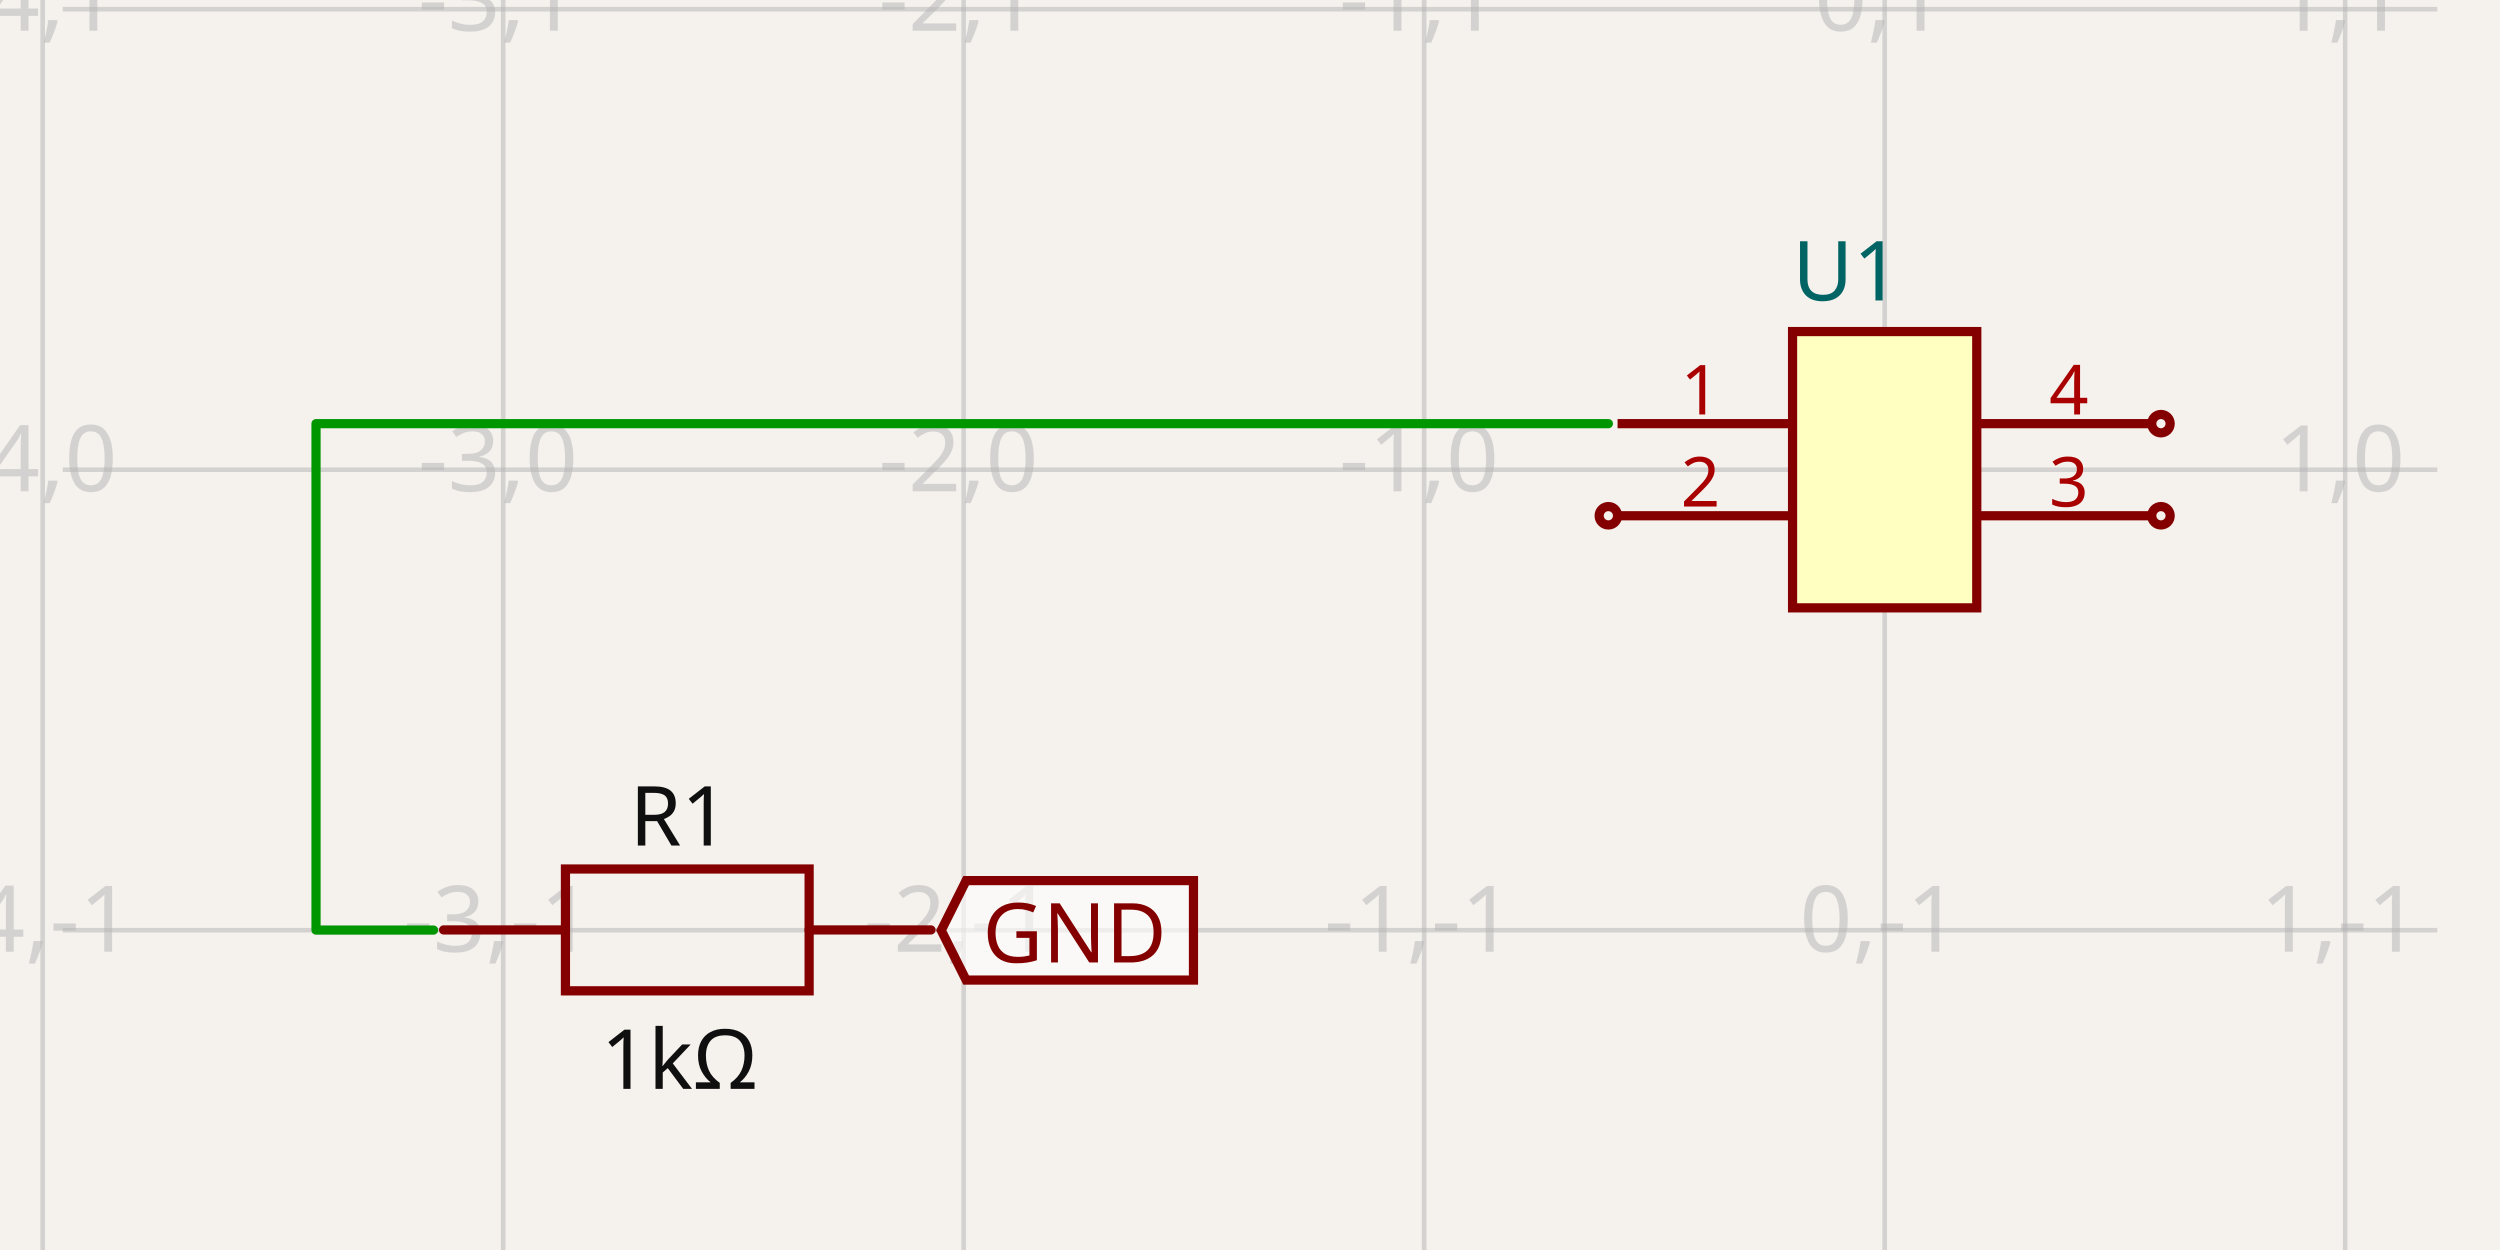
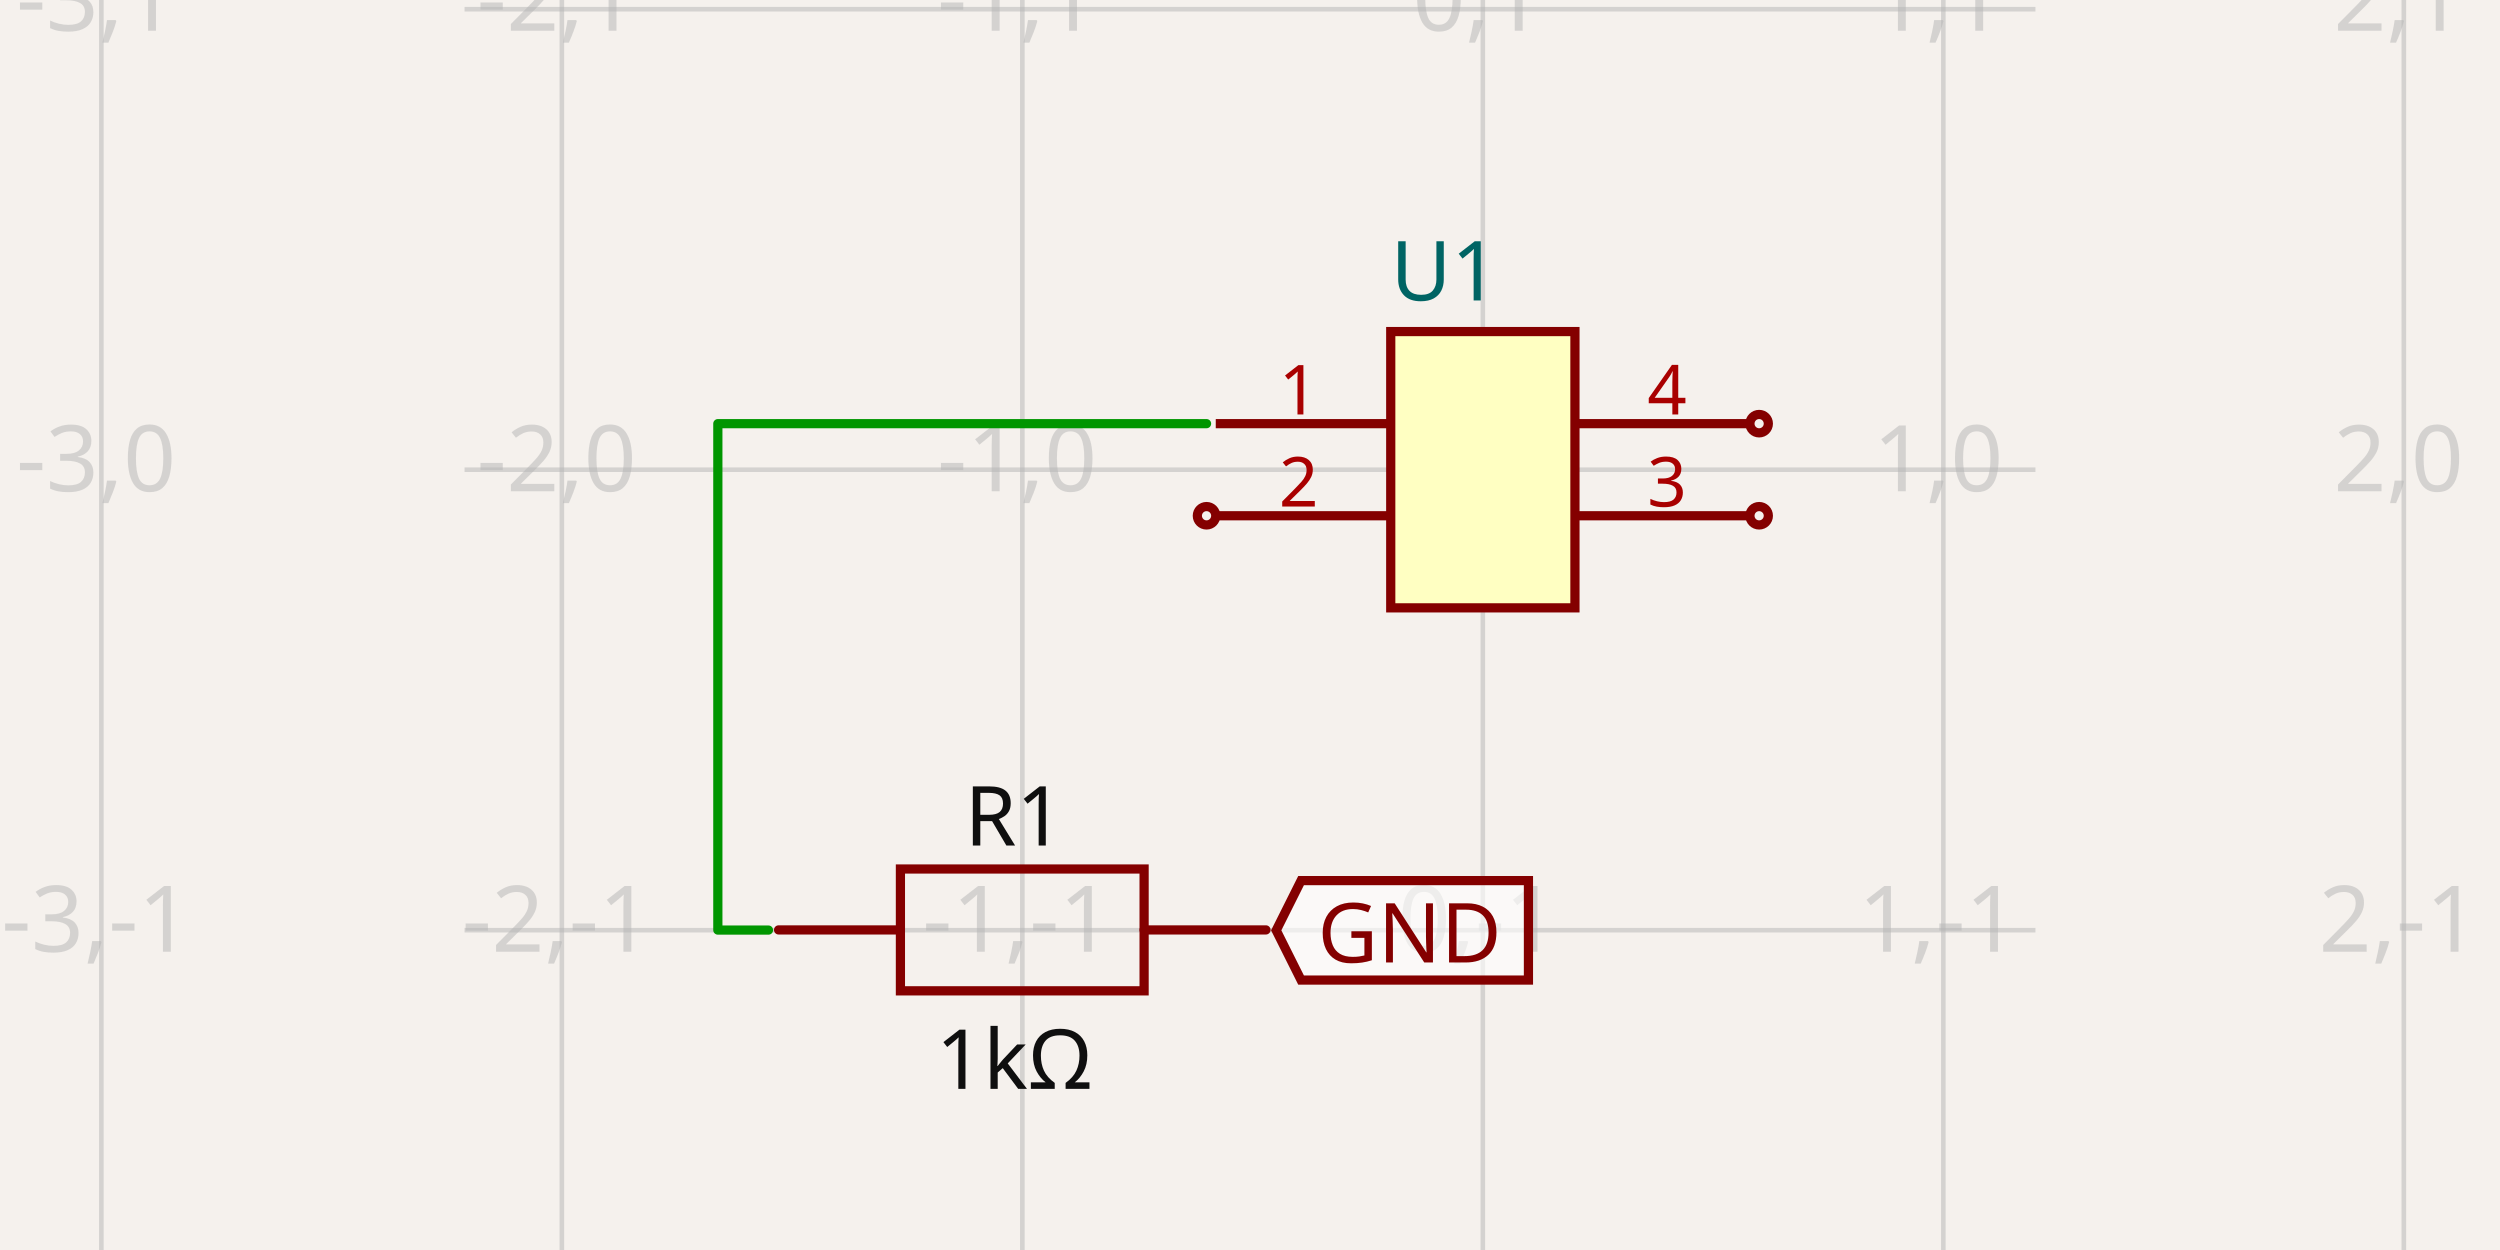
- <svg xmlns="http://www.w3.org/2000/svg" width="1200" height="600" style="background-color: rgb(245, 241, 237)" data-real-to-screen-transform="matrix(221.0388172346,0,0,-221.0388172346,904.6378828814,225.4595935792)" data-software-used-string="@tscircuit/core@0.0.598">
+ <svg xmlns="http://www.w3.org/2000/svg" width="1200" height="600" style="background-color: rgb(245, 241, 237)" data-real-to-screen-transform="matrix(221.0388172346,0,0,-221.0388172346,711.7642301613,225.4595935792)" data-software-used-string="@tscircuit/core@0.0.598">
  <style>
              .boundary { fill: rgb(245, 241, 237); }
              .schematic-boundary { fill: none; stroke: #fff; }
              .component { fill: none; stroke: rgb(132, 0, 0); }
              .chip { fill: rgb(255, 255, 194); stroke: rgb(132, 0, 0); }
              .component-pin { fill: none; stroke: rgb(132, 0, 0); }
              .trace:hover {
                filter: invert(1);
              }
              .trace:hover .trace-crossing-outline {
                opacity: 0;
              }
              .trace:hover .trace-junction {
                filter: invert(1);
              }
              .text { font-family: sans-serif; fill: rgb(0, 150, 0); }
              .pin-number { fill: rgb(169, 0, 0); }
              .port-label { fill: rgb(0, 100, 100); }
              .component-name { fill: rgb(0, 100, 100); }
            </style>
  <rect class="boundary" x="0" y="0" width="1200" height="600" />
  <g class="grid">
-     <line x1="20.483" y1="600" x2="20.483" y2="-9.200107342621777e-11" stroke="rgb(181, 181, 181)" stroke-width="2.21" stroke-opacity="0.5" />
-     <line x1="241.521" y1="600" x2="241.521" y2="-9.200107342621777e-11" stroke="rgb(181, 181, 181)" stroke-width="2.21" stroke-opacity="0.5" />
-     <line x1="462.56" y1="600" x2="462.56" y2="-9.200107342621777e-11" stroke="rgb(181, 181, 181)" stroke-width="2.21" stroke-opacity="0.5" />
-     <line x1="683.599" y1="600" x2="683.599" y2="-9.200107342621777e-11" stroke="rgb(181, 181, 181)" stroke-width="2.21" stroke-opacity="0.5" />
-     <line x1="904.638" y1="600" x2="904.638" y2="-9.200107342621777e-11" stroke="rgb(181, 181, 181)" stroke-width="2.21" stroke-opacity="0.5" />
-     <line x1="1125.677" y1="600" x2="1125.677" y2="-9.200107342621777e-11" stroke="rgb(181, 181, 181)" stroke-width="2.21" stroke-opacity="0.5" />
-     <line x1="1346.716" y1="600" x2="1346.716" y2="-9.200107342621777e-11" stroke="rgb(181, 181, 181)" stroke-width="2.21" stroke-opacity="0.5" />
-     <line x1="30.116" y1="667.537" x2="1169.884" y2="667.537" stroke="rgb(181, 181, 181)" stroke-width="2.21" stroke-opacity="0.5" />
-     <line x1="30.116" y1="446.498" x2="1169.884" y2="446.498" stroke="rgb(181, 181, 181)" stroke-width="2.21" stroke-opacity="0.5" />
-     <line x1="30.116" y1="225.46" x2="1169.884" y2="225.46" stroke="rgb(181, 181, 181)" stroke-width="2.21" stroke-opacity="0.5" />
-     <line x1="30.116" y1="4.421" x2="1169.884" y2="4.421" stroke="rgb(181, 181, 181)" stroke-width="2.21" stroke-opacity="0.5" />
-     <line x1="30.116" y1="-216.618" x2="1169.884" y2="-216.618" stroke="rgb(181, 181, 181)" stroke-width="2.21" stroke-opacity="0.5" />
-     <text x="17.983" y="662.537" fill="rgb(181, 181, 181)" font-size="44.208" fill-opacity="0.5" text-anchor="middle" dominant-baseline="middle" font-family="sans-serif">-4,-2</text>
-     <text x="17.983" y="441.498" fill="rgb(181, 181, 181)" font-size="44.208" fill-opacity="0.5" text-anchor="middle" dominant-baseline="middle" font-family="sans-serif">-4,-1</text>
-     <text x="17.983" y="220.46" fill="rgb(181, 181, 181)" font-size="44.208" fill-opacity="0.5" text-anchor="middle" dominant-baseline="middle" font-family="sans-serif">-4,0</text>
-     <text x="17.983" y="-0.579" fill="rgb(181, 181, 181)" font-size="44.208" fill-opacity="0.5" text-anchor="middle" dominant-baseline="middle" font-family="sans-serif">-4,1</text>
-     <text x="17.983" y="-221.618" fill="rgb(181, 181, 181)" font-size="44.208" fill-opacity="0.5" text-anchor="middle" dominant-baseline="middle" font-family="sans-serif">-4,2</text>
-     <text x="239.021" y="662.537" fill="rgb(181, 181, 181)" font-size="44.208" fill-opacity="0.5" text-anchor="middle" dominant-baseline="middle" font-family="sans-serif">-3,-2</text>
-     <text x="239.021" y="441.498" fill="rgb(181, 181, 181)" font-size="44.208" fill-opacity="0.5" text-anchor="middle" dominant-baseline="middle" font-family="sans-serif">-3,-1</text>
-     <text x="239.021" y="220.46" fill="rgb(181, 181, 181)" font-size="44.208" fill-opacity="0.5" text-anchor="middle" dominant-baseline="middle" font-family="sans-serif">-3,0</text>
-     <text x="239.021" y="-0.579" fill="rgb(181, 181, 181)" font-size="44.208" fill-opacity="0.5" text-anchor="middle" dominant-baseline="middle" font-family="sans-serif">-3,1</text>
-     <text x="239.021" y="-221.618" fill="rgb(181, 181, 181)" font-size="44.208" fill-opacity="0.5" text-anchor="middle" dominant-baseline="middle" font-family="sans-serif">-3,2</text>
-     <text x="460.06" y="662.537" fill="rgb(181, 181, 181)" font-size="44.208" fill-opacity="0.5" text-anchor="middle" dominant-baseline="middle" font-family="sans-serif">-2,-2</text>
-     <text x="460.06" y="441.498" fill="rgb(181, 181, 181)" font-size="44.208" fill-opacity="0.5" text-anchor="middle" dominant-baseline="middle" font-family="sans-serif">-2,-1</text>
-     <text x="460.06" y="220.46" fill="rgb(181, 181, 181)" font-size="44.208" fill-opacity="0.5" text-anchor="middle" dominant-baseline="middle" font-family="sans-serif">-2,0</text>
-     <text x="460.06" y="-0.579" fill="rgb(181, 181, 181)" font-size="44.208" fill-opacity="0.5" text-anchor="middle" dominant-baseline="middle" font-family="sans-serif">-2,1</text>
-     <text x="460.06" y="-221.618" fill="rgb(181, 181, 181)" font-size="44.208" fill-opacity="0.5" text-anchor="middle" dominant-baseline="middle" font-family="sans-serif">-2,2</text>
-     <text x="681.099" y="662.537" fill="rgb(181, 181, 181)" font-size="44.208" fill-opacity="0.5" text-anchor="middle" dominant-baseline="middle" font-family="sans-serif">-1,-2</text>
-     <text x="681.099" y="441.498" fill="rgb(181, 181, 181)" font-size="44.208" fill-opacity="0.5" text-anchor="middle" dominant-baseline="middle" font-family="sans-serif">-1,-1</text>
-     <text x="681.099" y="220.46" fill="rgb(181, 181, 181)" font-size="44.208" fill-opacity="0.5" text-anchor="middle" dominant-baseline="middle" font-family="sans-serif">-1,0</text>
-     <text x="681.099" y="-0.579" fill="rgb(181, 181, 181)" font-size="44.208" fill-opacity="0.5" text-anchor="middle" dominant-baseline="middle" font-family="sans-serif">-1,1</text>
-     <text x="681.099" y="-221.618" fill="rgb(181, 181, 181)" font-size="44.208" fill-opacity="0.5" text-anchor="middle" dominant-baseline="middle" font-family="sans-serif">-1,2</text>
-     <text x="902.138" y="662.537" fill="rgb(181, 181, 181)" font-size="44.208" fill-opacity="0.5" text-anchor="middle" dominant-baseline="middle" font-family="sans-serif">0,-2</text>
-     <text x="902.138" y="441.498" fill="rgb(181, 181, 181)" font-size="44.208" fill-opacity="0.5" text-anchor="middle" dominant-baseline="middle" font-family="sans-serif">0,-1</text>
-     <text x="902.138" y="220.46" fill="rgb(181, 181, 181)" font-size="44.208" fill-opacity="0.5" text-anchor="middle" dominant-baseline="middle" font-family="sans-serif">0,0</text>
-     <text x="902.138" y="-0.579" fill="rgb(181, 181, 181)" font-size="44.208" fill-opacity="0.5" text-anchor="middle" dominant-baseline="middle" font-family="sans-serif">0,1</text>
-     <text x="902.138" y="-221.618" fill="rgb(181, 181, 181)" font-size="44.208" fill-opacity="0.5" text-anchor="middle" dominant-baseline="middle" font-family="sans-serif">0,2</text>
-     <text x="1123.177" y="662.537" fill="rgb(181, 181, 181)" font-size="44.208" fill-opacity="0.5" text-anchor="middle" dominant-baseline="middle" font-family="sans-serif">1,-2</text>
-     <text x="1123.177" y="441.498" fill="rgb(181, 181, 181)" font-size="44.208" fill-opacity="0.5" text-anchor="middle" dominant-baseline="middle" font-family="sans-serif">1,-1</text>
-     <text x="1123.177" y="220.46" fill="rgb(181, 181, 181)" font-size="44.208" fill-opacity="0.5" text-anchor="middle" dominant-baseline="middle" font-family="sans-serif">1,0</text>
-     <text x="1123.177" y="-0.579" fill="rgb(181, 181, 181)" font-size="44.208" fill-opacity="0.5" text-anchor="middle" dominant-baseline="middle" font-family="sans-serif">1,1</text>
-     <text x="1123.177" y="-221.618" fill="rgb(181, 181, 181)" font-size="44.208" fill-opacity="0.5" text-anchor="middle" dominant-baseline="middle" font-family="sans-serif">1,2</text>
-     <text x="1344.216" y="662.537" fill="rgb(181, 181, 181)" font-size="44.208" fill-opacity="0.5" text-anchor="middle" dominant-baseline="middle" font-family="sans-serif">2,-2</text>
-     <text x="1344.216" y="441.498" fill="rgb(181, 181, 181)" font-size="44.208" fill-opacity="0.5" text-anchor="middle" dominant-baseline="middle" font-family="sans-serif">2,-1</text>
-     <text x="1344.216" y="220.46" fill="rgb(181, 181, 181)" font-size="44.208" fill-opacity="0.5" text-anchor="middle" dominant-baseline="middle" font-family="sans-serif">2,0</text>
-     <text x="1344.216" y="-0.579" fill="rgb(181, 181, 181)" font-size="44.208" fill-opacity="0.5" text-anchor="middle" dominant-baseline="middle" font-family="sans-serif">2,1</text>
-     <text x="1344.216" y="-221.618" fill="rgb(181, 181, 181)" font-size="44.208" fill-opacity="0.5" text-anchor="middle" dominant-baseline="middle" font-family="sans-serif">2,2</text>
+     <line x1="48.648" y1="600" x2="48.648" y2="-9.200107342621777e-11" stroke="rgb(181, 181, 181)" stroke-width="2.21" stroke-opacity="0.5" />
+     <line x1="269.687" y1="600" x2="269.687" y2="-9.200107342621777e-11" stroke="rgb(181, 181, 181)" stroke-width="2.21" stroke-opacity="0.5" />
+     <line x1="490.725" y1="600" x2="490.725" y2="-9.200107342621777e-11" stroke="rgb(181, 181, 181)" stroke-width="2.21" stroke-opacity="0.5" />
+     <line x1="711.764" y1="600" x2="711.764" y2="-9.200107342621777e-11" stroke="rgb(181, 181, 181)" stroke-width="2.21" stroke-opacity="0.5" />
+     <line x1="932.803" y1="600" x2="932.803" y2="-9.200107342621777e-11" stroke="rgb(181, 181, 181)" stroke-width="2.21" stroke-opacity="0.5" />
+     <line x1="1153.842" y1="600" x2="1153.842" y2="-9.200107342621777e-11" stroke="rgb(181, 181, 181)" stroke-width="2.21" stroke-opacity="0.5" />
+     <line x1="222.989" y1="667.537" x2="977.011" y2="667.537" stroke="rgb(181, 181, 181)" stroke-width="2.21" stroke-opacity="0.5" />
+     <line x1="222.989" y1="446.498" x2="977.011" y2="446.498" stroke="rgb(181, 181, 181)" stroke-width="2.21" stroke-opacity="0.5" />
+     <line x1="222.989" y1="225.46" x2="977.011" y2="225.46" stroke="rgb(181, 181, 181)" stroke-width="2.21" stroke-opacity="0.5" />
+     <line x1="222.989" y1="4.421" x2="977.011" y2="4.421" stroke="rgb(181, 181, 181)" stroke-width="2.21" stroke-opacity="0.5" />
+     <line x1="222.989" y1="-216.618" x2="977.011" y2="-216.618" stroke="rgb(181, 181, 181)" stroke-width="2.21" stroke-opacity="0.5" />
+     <text x="46.148" y="662.537" fill="rgb(181, 181, 181)" font-size="44.208" fill-opacity="0.5" text-anchor="middle" dominant-baseline="middle" font-family="sans-serif">-3,-2</text>
+     <text x="46.148" y="441.498" fill="rgb(181, 181, 181)" font-size="44.208" fill-opacity="0.5" text-anchor="middle" dominant-baseline="middle" font-family="sans-serif">-3,-1</text>
+     <text x="46.148" y="220.46" fill="rgb(181, 181, 181)" font-size="44.208" fill-opacity="0.5" text-anchor="middle" dominant-baseline="middle" font-family="sans-serif">-3,0</text>
+     <text x="46.148" y="-0.579" fill="rgb(181, 181, 181)" font-size="44.208" fill-opacity="0.5" text-anchor="middle" dominant-baseline="middle" font-family="sans-serif">-3,1</text>
+     <text x="46.148" y="-221.618" fill="rgb(181, 181, 181)" font-size="44.208" fill-opacity="0.5" text-anchor="middle" dominant-baseline="middle" font-family="sans-serif">-3,2</text>
+     <text x="267.187" y="662.537" fill="rgb(181, 181, 181)" font-size="44.208" fill-opacity="0.5" text-anchor="middle" dominant-baseline="middle" font-family="sans-serif">-2,-2</text>
+     <text x="267.187" y="441.498" fill="rgb(181, 181, 181)" font-size="44.208" fill-opacity="0.5" text-anchor="middle" dominant-baseline="middle" font-family="sans-serif">-2,-1</text>
+     <text x="267.187" y="220.46" fill="rgb(181, 181, 181)" font-size="44.208" fill-opacity="0.5" text-anchor="middle" dominant-baseline="middle" font-family="sans-serif">-2,0</text>
+     <text x="267.187" y="-0.579" fill="rgb(181, 181, 181)" font-size="44.208" fill-opacity="0.5" text-anchor="middle" dominant-baseline="middle" font-family="sans-serif">-2,1</text>
+     <text x="267.187" y="-221.618" fill="rgb(181, 181, 181)" font-size="44.208" fill-opacity="0.5" text-anchor="middle" dominant-baseline="middle" font-family="sans-serif">-2,2</text>
+     <text x="488.225" y="662.537" fill="rgb(181, 181, 181)" font-size="44.208" fill-opacity="0.5" text-anchor="middle" dominant-baseline="middle" font-family="sans-serif">-1,-2</text>
+     <text x="488.225" y="441.498" fill="rgb(181, 181, 181)" font-size="44.208" fill-opacity="0.5" text-anchor="middle" dominant-baseline="middle" font-family="sans-serif">-1,-1</text>
+     <text x="488.225" y="220.46" fill="rgb(181, 181, 181)" font-size="44.208" fill-opacity="0.5" text-anchor="middle" dominant-baseline="middle" font-family="sans-serif">-1,0</text>
+     <text x="488.225" y="-0.579" fill="rgb(181, 181, 181)" font-size="44.208" fill-opacity="0.5" text-anchor="middle" dominant-baseline="middle" font-family="sans-serif">-1,1</text>
+     <text x="488.225" y="-221.618" fill="rgb(181, 181, 181)" font-size="44.208" fill-opacity="0.5" text-anchor="middle" dominant-baseline="middle" font-family="sans-serif">-1,2</text>
+     <text x="709.264" y="662.537" fill="rgb(181, 181, 181)" font-size="44.208" fill-opacity="0.5" text-anchor="middle" dominant-baseline="middle" font-family="sans-serif">0,-2</text>
+     <text x="709.264" y="441.498" fill="rgb(181, 181, 181)" font-size="44.208" fill-opacity="0.5" text-anchor="middle" dominant-baseline="middle" font-family="sans-serif">0,-1</text>
+     <text x="709.264" y="220.46" fill="rgb(181, 181, 181)" font-size="44.208" fill-opacity="0.5" text-anchor="middle" dominant-baseline="middle" font-family="sans-serif">0,0</text>
+     <text x="709.264" y="-0.579" fill="rgb(181, 181, 181)" font-size="44.208" fill-opacity="0.5" text-anchor="middle" dominant-baseline="middle" font-family="sans-serif">0,1</text>
+     <text x="709.264" y="-221.618" fill="rgb(181, 181, 181)" font-size="44.208" fill-opacity="0.5" text-anchor="middle" dominant-baseline="middle" font-family="sans-serif">0,2</text>
+     <text x="930.303" y="662.537" fill="rgb(181, 181, 181)" font-size="44.208" fill-opacity="0.5" text-anchor="middle" dominant-baseline="middle" font-family="sans-serif">1,-2</text>
+     <text x="930.303" y="441.498" fill="rgb(181, 181, 181)" font-size="44.208" fill-opacity="0.5" text-anchor="middle" dominant-baseline="middle" font-family="sans-serif">1,-1</text>
+     <text x="930.303" y="220.46" fill="rgb(181, 181, 181)" font-size="44.208" fill-opacity="0.5" text-anchor="middle" dominant-baseline="middle" font-family="sans-serif">1,0</text>
+     <text x="930.303" y="-0.579" fill="rgb(181, 181, 181)" font-size="44.208" fill-opacity="0.5" text-anchor="middle" dominant-baseline="middle" font-family="sans-serif">1,1</text>
+     <text x="930.303" y="-221.618" fill="rgb(181, 181, 181)" font-size="44.208" fill-opacity="0.5" text-anchor="middle" dominant-baseline="middle" font-family="sans-serif">1,2</text>
+     <text x="1151.342" y="662.537" fill="rgb(181, 181, 181)" font-size="44.208" fill-opacity="0.5" text-anchor="middle" dominant-baseline="middle" font-family="sans-serif">2,-2</text>
+     <text x="1151.342" y="441.498" fill="rgb(181, 181, 181)" font-size="44.208" fill-opacity="0.5" text-anchor="middle" dominant-baseline="middle" font-family="sans-serif">2,-1</text>
+     <text x="1151.342" y="220.46" fill="rgb(181, 181, 181)" font-size="44.208" fill-opacity="0.5" text-anchor="middle" dominant-baseline="middle" font-family="sans-serif">2,0</text>
+     <text x="1151.342" y="-0.579" fill="rgb(181, 181, 181)" font-size="44.208" fill-opacity="0.5" text-anchor="middle" dominant-baseline="middle" font-family="sans-serif">2,1</text>
+     <text x="1151.342" y="-221.618" fill="rgb(181, 181, 181)" font-size="44.208" fill-opacity="0.5" text-anchor="middle" dominant-baseline="middle" font-family="sans-serif">2,2</text>
  </g>
  <g data-circuit-json-type="schematic_component" data-schematic-component-id="schematic_component_0">
-     <rect class="component chip" x="860.43" y="159.148" width="88.416" height="132.623" stroke-width="4.421px" fill="rgb(255, 255, 194)" stroke="rgb(132, 0, 0)" />
-     <rect class="component-overlay" x="860.43" y="159.148" width="88.416" height="132.623" fill="transparent" />
-     <text x="860.43" y="320.506" fill="#006464" text-anchor="start" dominant-baseline="middle" font-family="sans-serif" font-size="39.787px" transform="rotate(0, 860.4301, 320.5063)" />
-     <text x="860.43" y="130.413" fill="#006464" text-anchor="start" dominant-baseline="middle" font-family="sans-serif" font-size="39.787px" transform="rotate(0, 860.4301, 130.4129)">U1</text>
-     <line class="component-pin" x1="776.435" y1="203.356" x2="860.43" y2="203.356" stroke-width="4.421px" />
+     <rect class="component chip" x="667.556" y="159.148" width="88.416" height="132.623" stroke-width="4.421px" fill="rgb(255, 255, 194)" stroke="rgb(132, 0, 0)" />
+     <rect class="component-overlay" x="667.556" y="159.148" width="88.416" height="132.623" fill="transparent" />
+     <text x="667.556" y="320.506" fill="#006464" text-anchor="start" dominant-baseline="middle" font-family="sans-serif" font-size="39.787px" transform="rotate(0, 667.5565, 320.5063)" />
+     <text x="667.556" y="130.413" fill="#006464" text-anchor="start" dominant-baseline="middle" font-family="sans-serif" font-size="39.787px" transform="rotate(0, 667.5565, 130.4129)">U1</text>
+     <line class="component-pin" x1="583.562" y1="203.356" x2="667.556" y2="203.356" stroke-width="4.421px" />
    <g data-schematic-port-id="source_port_0">
-       <rect x="767.594" y="198.935" width="8.842" height="8.842" opacity="0" />
+       <rect x="574.72" y="198.935" width="8.842" height="8.842" opacity="0" />
    </g>
-     <text class="pin-number" x="816.222" y="198.935" style="font-family: sans-serif;" fill="rgb(169, 0, 0)" text-anchor="middle" dominant-baseline="auto" font-size="33.156px" transform="">1</text>
-     <line class="component-pin" x1="776.435" y1="247.563" x2="860.43" y2="247.563" stroke-width="4.421px" />
+     <text class="pin-number" x="623.349" y="198.935" style="font-family: sans-serif;" fill="rgb(169, 0, 0)" text-anchor="middle" dominant-baseline="auto" font-size="33.156px" transform="">1</text>
+     <line class="component-pin" x1="583.562" y1="247.563" x2="667.556" y2="247.563" stroke-width="4.421px" />
    <g data-schematic-port-id="source_port_1">
-       <circle class="component-pin" cx="772.015" cy="247.563" r="4.421" stroke-width="4.421px" />
-       <rect x="767.594" y="243.143" width="8.842" height="8.842" opacity="0" />
+       <circle class="component-pin" cx="579.141" cy="247.563" r="4.421" stroke-width="4.421px" />
+       <rect x="574.72" y="243.143" width="8.842" height="8.842" opacity="0" />
    </g>
-     <text class="pin-number" x="816.222" y="243.143" style="font-family: sans-serif;" fill="rgb(169, 0, 0)" text-anchor="middle" dominant-baseline="auto" font-size="33.156px" transform="">2</text>
-     <line class="component-pin" x1="1032.84" y1="247.563" x2="948.846" y2="247.563" stroke-width="4.421px" />
+     <text class="pin-number" x="623.349" y="243.143" style="font-family: sans-serif;" fill="rgb(169, 0, 0)" text-anchor="middle" dominant-baseline="auto" font-size="33.156px" transform="">2</text>
+     <line class="component-pin" x1="839.967" y1="247.563" x2="755.972" y2="247.563" stroke-width="4.421px" />
    <g data-schematic-port-id="source_port_2">
-       <circle class="component-pin" cx="1037.261" cy="247.563" r="4.421" stroke-width="4.421px" />
-       <rect x="1032.84" y="243.143" width="8.842" height="8.842" opacity="0" />
+       <circle class="component-pin" cx="844.388" cy="247.563" r="4.421" stroke-width="4.421px" />
+       <rect x="839.967" y="243.143" width="8.842" height="8.842" opacity="0" />
    </g>
-     <text class="pin-number" x="993.053" y="243.143" style="font-family: sans-serif;" fill="rgb(169, 0, 0)" text-anchor="middle" dominant-baseline="auto" font-size="33.156px" transform="">3</text>
-     <line class="component-pin" x1="1032.84" y1="203.356" x2="948.846" y2="203.356" stroke-width="4.421px" />
+     <text class="pin-number" x="800.18" y="243.143" style="font-family: sans-serif;" fill="rgb(169, 0, 0)" text-anchor="middle" dominant-baseline="auto" font-size="33.156px" transform="">3</text>
+     <line class="component-pin" x1="839.967" y1="203.356" x2="755.972" y2="203.356" stroke-width="4.421px" />
    <g data-schematic-port-id="source_port_3">
-       <circle class="component-pin" cx="1037.261" cy="203.356" r="4.421" stroke-width="4.421px" />
-       <rect x="1032.84" y="198.935" width="8.842" height="8.842" opacity="0" />
+       <circle class="component-pin" cx="844.388" cy="203.356" r="4.421" stroke-width="4.421px" />
+       <rect x="839.967" y="198.935" width="8.842" height="8.842" opacity="0" />
    </g>
-     <text class="pin-number" x="993.053" y="198.935" style="font-family: sans-serif;" fill="rgb(169, 0, 0)" text-anchor="middle" dominant-baseline="auto" font-size="33.156px" transform="">4</text>
+     <text class="pin-number" x="800.18" y="198.935" style="font-family: sans-serif;" fill="rgb(169, 0, 0)" text-anchor="middle" dominant-baseline="auto" font-size="33.156px" transform="">4</text>
  </g>
  <g data-circuit-json-type="schematic_component" data-schematic-component-id="schematic_component_1">
-     <rect class="component-overlay" x="212.93" y="417.118" width="233.933" height="58.483" fill="transparent" />
-     <path d="M 212.93 446.359 L 271.413 446.359" stroke="rgb(132, 0, 0)" fill="none" stroke-width="4.421px" stroke-linecap="round" />
-     <path d="M 388.379 446.359 L 446.863 446.359" stroke="rgb(132, 0, 0)" fill="none" stroke-width="4.421px" stroke-linecap="round" />
-     <path d="M 329.896 417.118 L 388.379 417.118 L 388.379 475.601 L 271.413 475.601 L 271.413 417.118 L 329.896 417.118" stroke="rgb(132, 0, 0)" fill="none" stroke-width="4.421px" stroke-linecap="round" />
-     <text x="326.069" y="405.871" fill="rgb(15, 15, 15)" font-family="sans-serif" text-anchor="middle" dominant-baseline="auto" font-size="39.787px">R1</text>
-     <text x="326.069" y="491.782" fill="rgb(15, 15, 15)" font-family="sans-serif" text-anchor="middle" dominant-baseline="hanging" font-size="39.787px">1kΩ</text>
+     <rect class="component-overlay" x="373.718" y="417.118" width="233.933" height="58.483" fill="transparent" />
+     <path d="M 373.718 446.359 L 432.202 446.359" stroke="rgb(132, 0, 0)" fill="none" stroke-width="4.421px" stroke-linecap="round" />
+     <path d="M 549.168 446.359 L 607.651 446.359" stroke="rgb(132, 0, 0)" fill="none" stroke-width="4.421px" stroke-linecap="round" />
+     <path d="M 490.685 417.118 L 549.168 417.118 L 549.168 475.601 L 432.201 475.601 L 432.201 417.118 L 490.685 417.118" stroke="rgb(132, 0, 0)" fill="none" stroke-width="4.421px" stroke-linecap="round" />
+     <text x="486.857" y="405.871" fill="rgb(15, 15, 15)" font-family="sans-serif" text-anchor="middle" dominant-baseline="auto" font-size="39.787px">R1</text>
+     <text x="486.857" y="491.782" fill="rgb(15, 15, 15)" font-family="sans-serif" text-anchor="middle" dominant-baseline="hanging" font-size="39.787px">1kΩ</text>
  </g>
  <g class="trace" data-circuit-json-type="schematic_trace" data-schematic-trace-id="schematic_trace_0">
-     <path d="M 772.015 203.356 L 151.687 203.356 L 151.687 446.438 L 208.08 446.438" class="trace-invisible-hover-outline" stroke="rgb(0, 150, 0)" fill="none" stroke-width="35.366px" stroke-linecap="round" opacity="0" stroke-linejoin="round" />
-     <path d="M 772.015 203.356 L 151.687 203.356 L 151.687 446.438 L 208.08 446.438" stroke="rgb(0, 150, 0)" fill="none" stroke-width="4.421px" stroke-linecap="round" stroke-linejoin="round" />
+     <path d="M 579.141 203.356 L 344.561 203.356 L 344.561 446.438 L 368.869 446.438" class="trace-invisible-hover-outline" stroke="rgb(0, 150, 0)" fill="none" stroke-width="35.366px" stroke-linecap="round" opacity="0" stroke-linejoin="round" />
+     <path d="M 579.141 203.356 L 344.561 203.356 L 344.561 446.438 L 368.869 446.438" stroke="rgb(0, 150, 0)" fill="none" stroke-width="4.421px" stroke-linecap="round" stroke-linejoin="round" />
  </g>
  <g class="schematic-port-hover" data-schematic-port-id="source_port_0">
-     <circle cx="772.015" cy="203.356" r="8.842" fill="red" opacity="0" />
+     <circle cx="579.141" cy="203.356" r="8.842" fill="red" opacity="0" />
  </g>
  <g class="schematic-port-hover" data-schematic-port-id="source_port_1">
-     <circle cx="772.015" cy="247.563" r="8.842" fill="red" opacity="0" />
+     <circle cx="579.141" cy="247.563" r="8.842" fill="red" opacity="0" />
  </g>
  <g class="schematic-port-hover" data-schematic-port-id="source_port_2">
-     <circle cx="1037.261" cy="247.563" r="8.842" fill="red" opacity="0" />
+     <circle cx="844.388" cy="247.563" r="8.842" fill="red" opacity="0" />
  </g>
  <g class="schematic-port-hover" data-schematic-port-id="source_port_3">
-     <circle cx="1037.261" cy="203.356" r="8.842" fill="red" opacity="0" />
+     <circle cx="844.388" cy="203.356" r="8.842" fill="red" opacity="0" />
  </g>
  <g class="schematic-port-hover" data-schematic-port-id="source_port_4">
-     <circle cx="208.08" cy="446.438" r="8.842" fill="red" opacity="0" />
+     <circle cx="368.869" cy="446.438" r="8.842" fill="red" opacity="0" />
  </g>
  <g class="schematic-port-hover" data-schematic-port-id="source_port_5">
-     <circle cx="451.794" cy="446.559" r="8.842" fill="red" opacity="0" />
+     <circle cx="612.582" cy="446.559" r="8.842" fill="red" opacity="0" />
  </g>
-   <path class="net-label" d="     M 451.794,446.559     L 463.73,422.687     L 572.864,422.687     L 572.864,470.431     L 463.73,470.431     Z   " fill="rgba(255, 255, 255, 0.6)" stroke="rgb(132, 0, 0)" stroke-width="4.421px" />
-   <text class="net-label-text" x="471.687" y="446.559" fill="rgb(132, 0, 0)" text-anchor="start" dominant-baseline="central" font-family="sans-serif" font-variant-numeric="tabular-nums" font-size="39.787px" transform="">GND</text>
+   <path class="net-label" d="     M 612.582,446.559     L 624.518,422.687     L 733.652,422.687     L 733.652,470.431     L 624.518,470.431     Z   " fill="rgba(255, 255, 255, 0.6)" stroke="rgb(132, 0, 0)" stroke-width="4.421px" />
+   <text class="net-label-text" x="632.476" y="446.559" fill="rgb(132, 0, 0)" text-anchor="start" dominant-baseline="central" font-family="sans-serif" font-variant-numeric="tabular-nums" font-size="39.787px" transform="">GND</text>
</svg>
